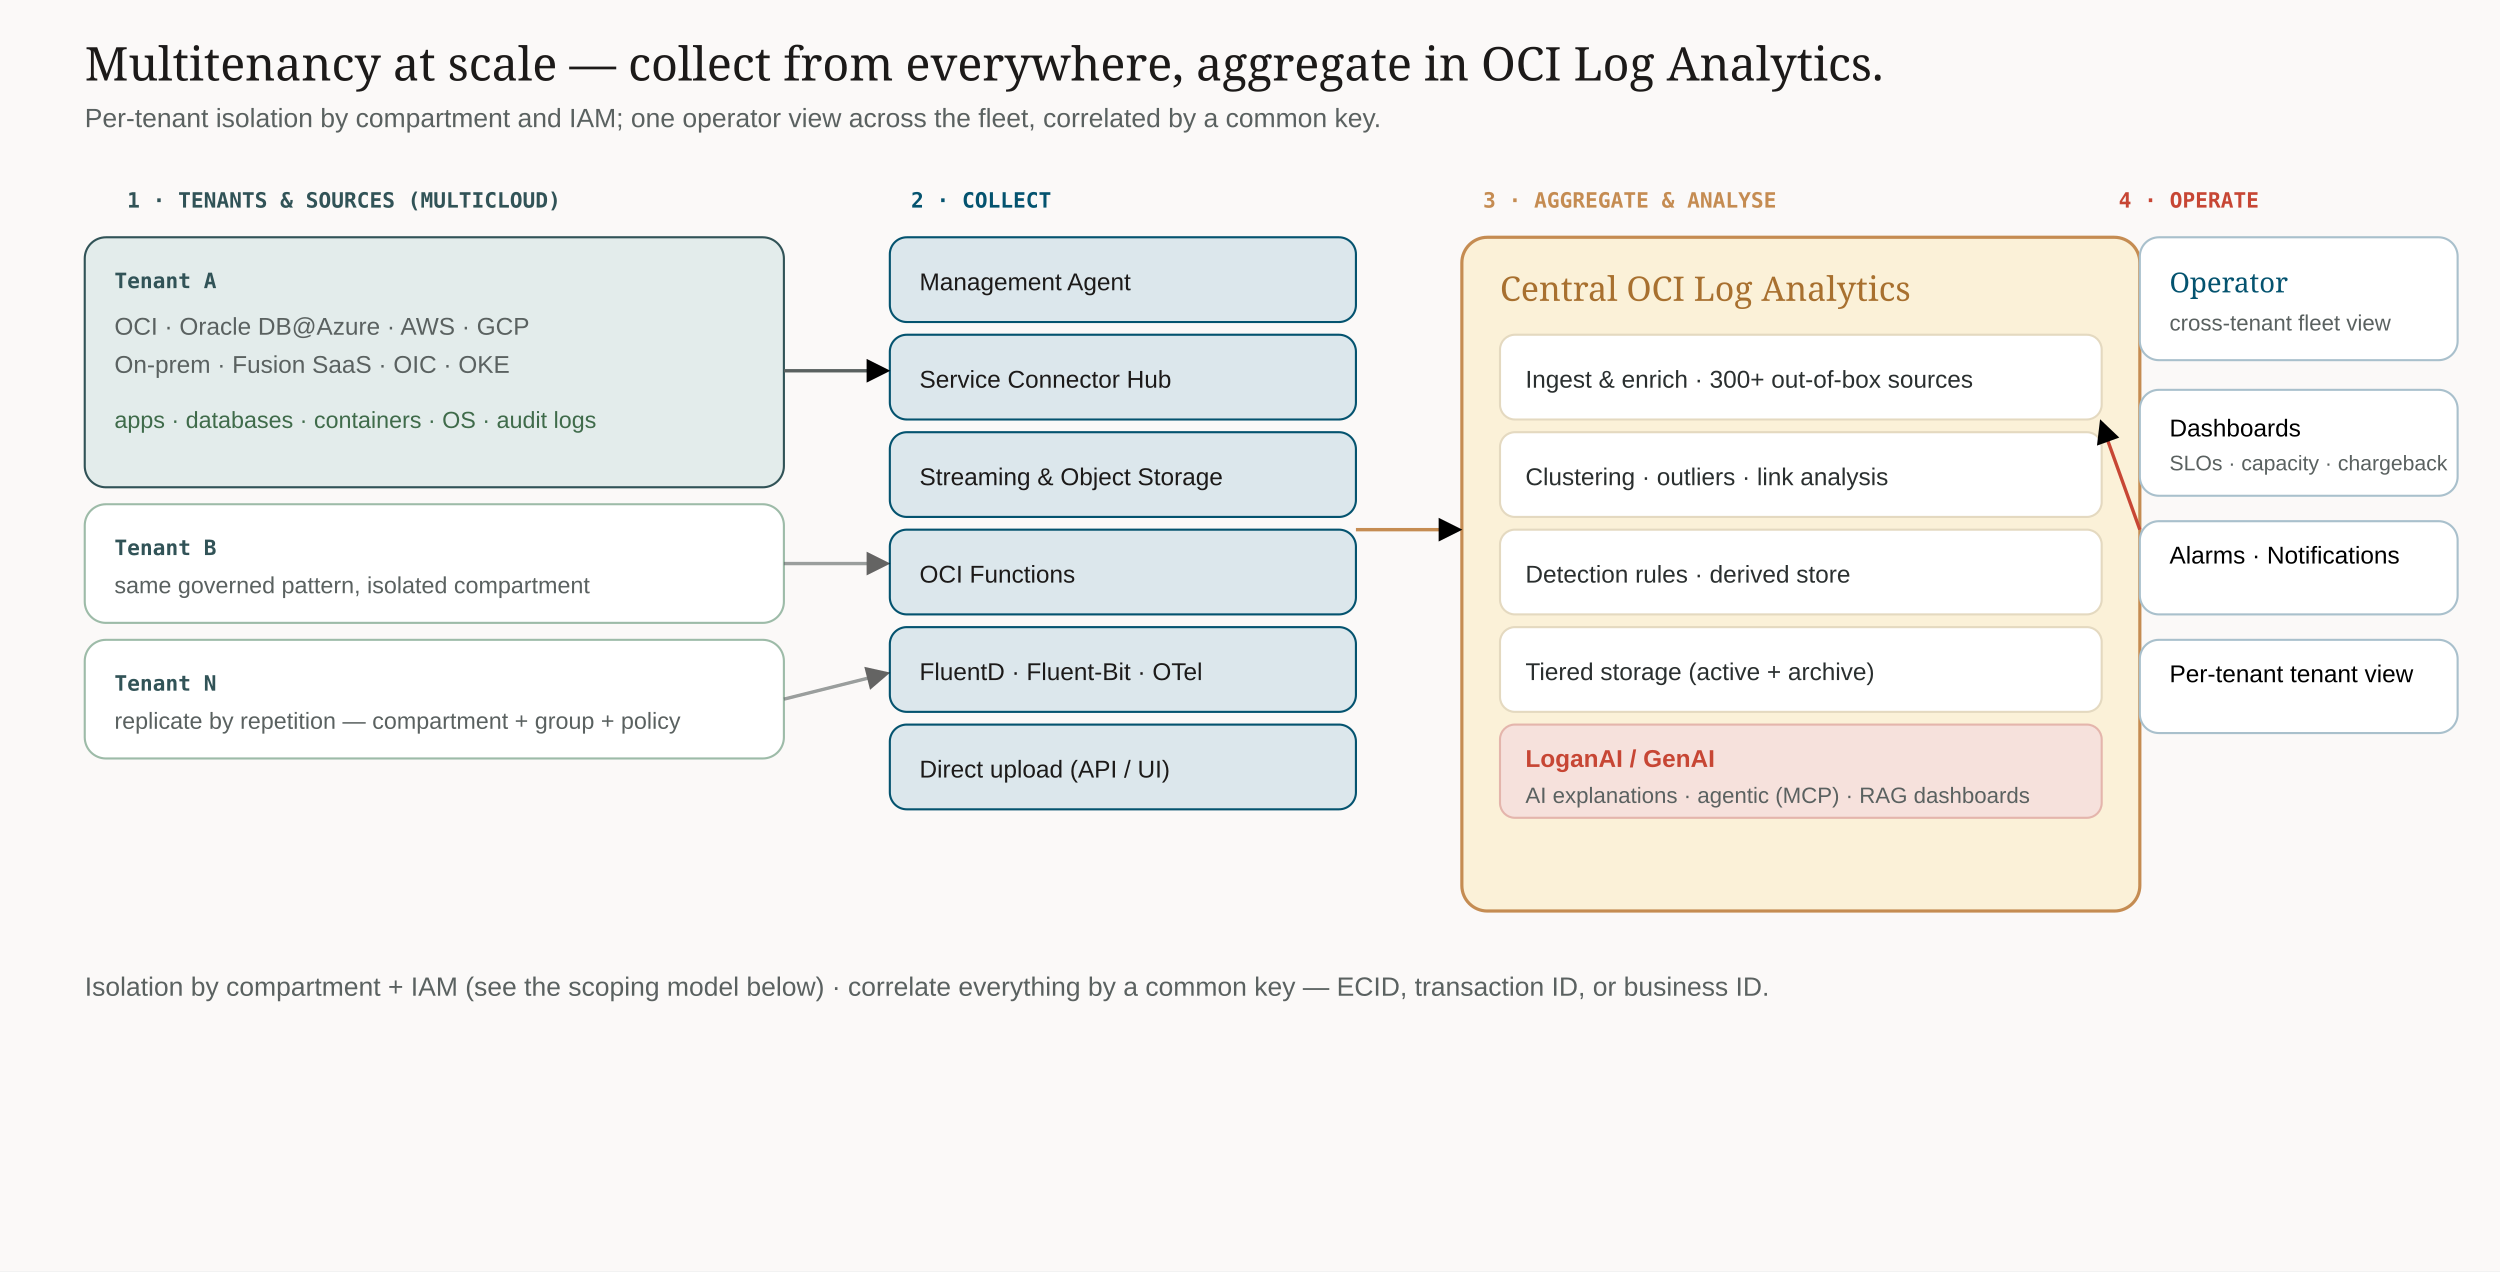
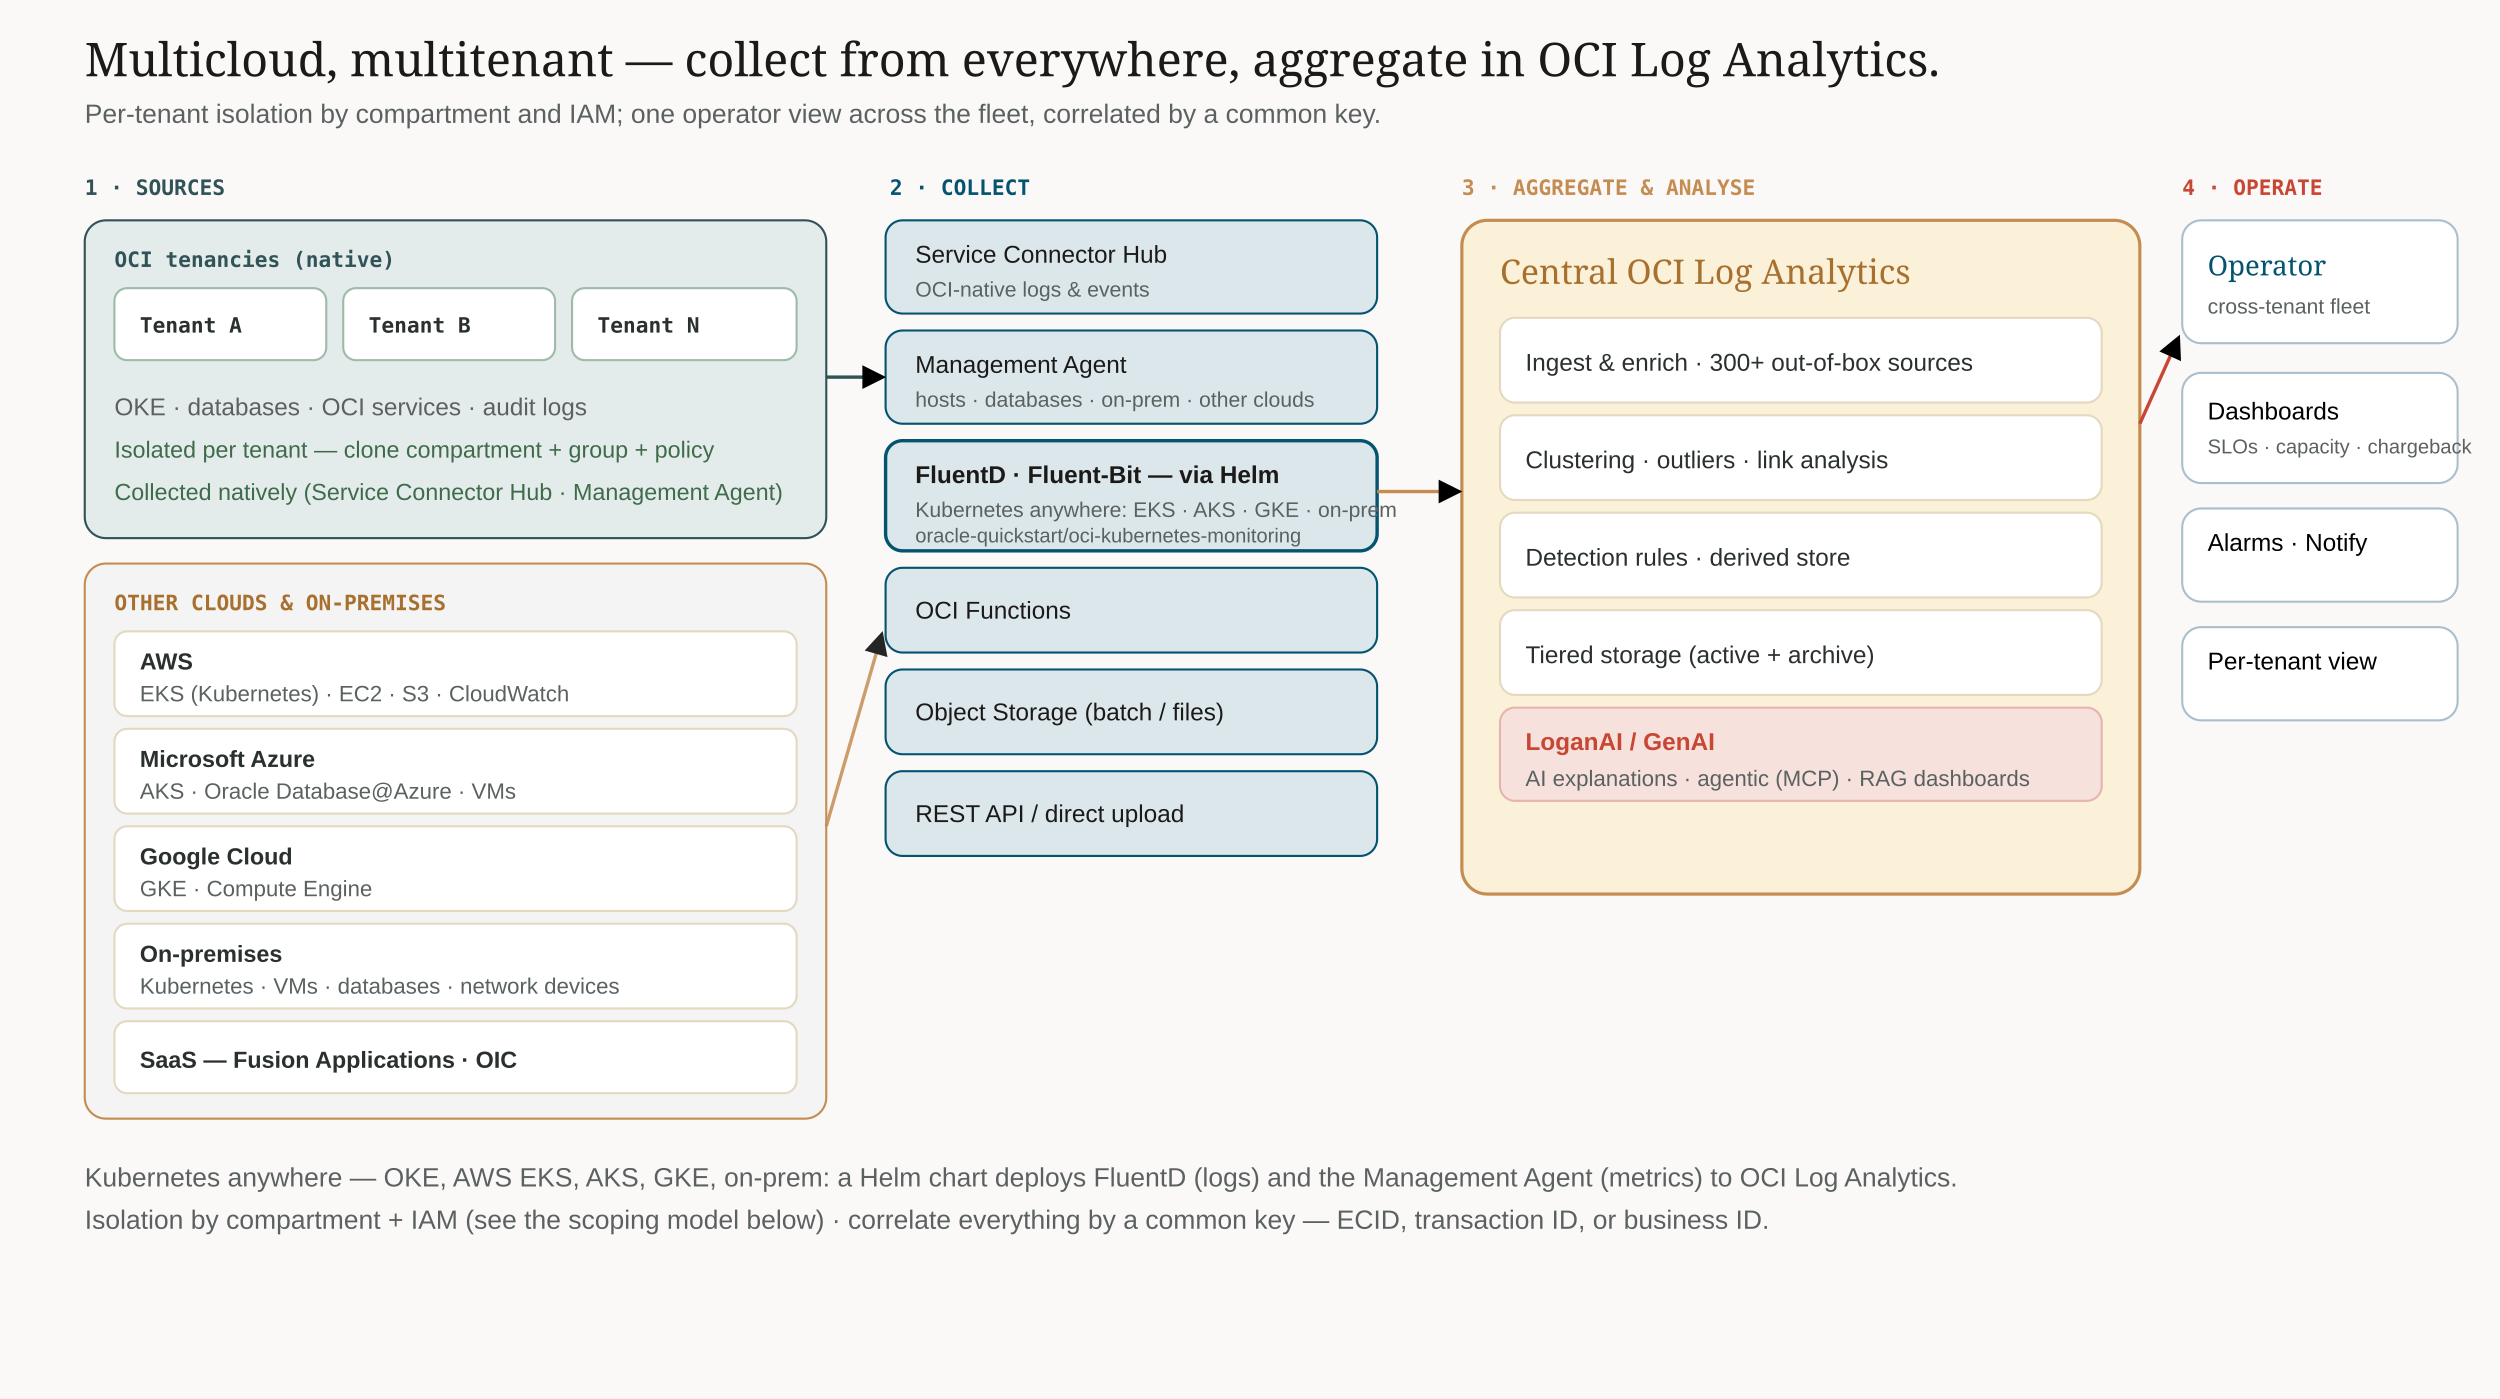
- <svg xmlns="http://www.w3.org/2000/svg" viewBox="0 0 1180 600" font-family="Figtree, Arial, sans-serif" role="img" aria-label="Multitenant observability at scale: per-tenant multicloud sources are collected by Management Agent, Service Connector Hub, Streaming and Object Storage, Functions, FluentD/Fluent-Bit and direct upload, aggregated into a central OCI Log Analytics, analysed with clustering, link analysis, detection rules and LoganAI, and surfaced to operator dashboards — with per-tenant isolation by compartment and IAM.">
+ <svg xmlns="http://www.w3.org/2000/svg" viewBox="0 0 1180 660" font-family="Figtree, Arial, sans-serif" role="img" aria-label="Multitenant, multicloud observability at scale. OCI tenancies (Tenant A, B, N — OKE, databases, OCI services, audit logs) and other clouds and on-premises (AWS with EKS, Microsoft Azure with AKS and Oracle Database@Azure, Google Cloud with GKE, on-premises Kubernetes, VMs and databases, and Fusion SaaS and OIC) are collected via Service Connector Hub, Management Agent, FluentD and Fluent-Bit deployed by Helm, OCI Functions, Object Storage, and the REST API or direct upload, aggregated into a central OCI Log Analytics with 300-plus sources, clustering, link analysis, detection rules, tiered storage and LoganAI, then surfaced to an operator cross-tenant fleet view, dashboards, alarms and per-tenant views, with per-tenant isolation by compartment and IAM.">
  <defs>
    <marker id="m" viewBox="0 0 10 10" refX="8" refY="5" markerWidth="7" markerHeight="7" orient="auto-start-reverse">
      <path d="M0 0 L10 5 L0 10 z" fill="currentColor" />
    </marker>
    <style>.t{font-family:Georgia,serif}.mut{fill:#5A6160}.mono{font-family:'JetBrains Mono',monospace;font-size:10px}</style>
  </defs>
-   <rect width="1180" height="600" fill="#FBF9F8" />
-   <text class="t" x="40" y="38" font-size="22" fill="#1C1A19">Multitenancy at scale — collect from everywhere, aggregate in OCI Log Analytics.</text>
-   <text x="40" y="60" font-size="12.5" class="mut">Per-tenant isolation by compartment and IAM; one operator view across the fleet, correlated by a common key.</text>
-   <text class="mono" x="60" y="98" fill="#315357" font-weight="700">1 · TENANTS &amp; SOURCES (MULTICLOUD)</text>
-   <text class="mono" x="430" y="98" fill="#04536F" font-weight="700">2 · COLLECT</text>
-   <text class="mono" x="700" y="98" fill="#C58C52" font-weight="700">3 · AGGREGATE &amp; ANALYSE</text>
-   <text class="mono" x="1000" y="98" fill="#C74634" font-weight="700">4 · OPERATE</text>
-   <g>
-     <g transform="translate(40,112)">
-       <rect width="330" height="118" rx="10" fill="#E3ECEB" stroke="#315357" />
-       <text class="mono" x="14" y="24" fill="#315357" font-weight="700">Tenant A</text>
-       <text x="14" y="46" font-size="11.5" class="mut">OCI · Oracle DB@Azure · AWS · GCP</text>
-       <text x="14" y="64" font-size="11.5" class="mut">On-prem · Fusion SaaS · OIC · OKE</text>
-       <text x="14" y="90" font-size="11" fill="#3F6B4A">apps · databases · containers · OS · audit logs</text>
+   <rect width="1180" height="660" fill="#FBF9F8" />
+   <text class="t" x="40" y="36" font-size="22" fill="#1C1A19">Multicloud, multitenant — collect from everywhere, aggregate in OCI Log Analytics.</text>
+   <text x="40" y="58" font-size="12.5" class="mut">Per-tenant isolation by compartment and IAM; one operator view across the fleet, correlated by a common key.</text>
+   <text class="mono" x="40" y="92" fill="#315357" font-weight="700">1 · SOURCES</text>
+   <text class="mono" x="420" y="92" fill="#04536F" font-weight="700">2 · COLLECT</text>
+   <text class="mono" x="690" y="92" fill="#C58C52" font-weight="700">3 · AGGREGATE &amp; ANALYSE</text>
+   <text class="mono" x="1030" y="92" fill="#C74634" font-weight="700">4 · OPERATE</text>
+   <g transform="translate(40,104)">
+     <rect width="350" height="150" rx="10" fill="#E3ECEB" stroke="#315357" />
+     <text class="mono" x="14" y="22" fill="#315357" font-weight="700">OCI tenancies (native)</text>
+     <g font-size="10.5" fill="#2A2F2F">
+       <g transform="translate(14,32)">
+         <rect width="100" height="34" rx="6" fill="#fff" stroke="#9DBBA8" />
+         <text x="12" y="21" class="mono" font-weight="700">Tenant A</text>
+       </g>
+       <g transform="translate(122,32)">
+         <rect width="100" height="34" rx="6" fill="#fff" stroke="#9DBBA8" />
+         <text x="12" y="21" class="mono" font-weight="700">Tenant B</text>
+       </g>
+       <g transform="translate(230,32)">
+         <rect width="106" height="34" rx="6" fill="#fff" stroke="#9DBBA8" />
+         <text x="12" y="21" class="mono" font-weight="700">Tenant N</text>
+       </g>
    </g>
-     <g transform="translate(40,238)">
-       <rect width="330" height="56" rx="10" fill="#fff" stroke="#9DBBA8" />
-       <text class="mono" x="14" y="24" fill="#315357" font-weight="700">Tenant B</text>
-       <text x="14" y="42" font-size="11" class="mut">same governed pattern, isolated compartment</text>
-     </g>
-     <g transform="translate(40,302)">
-       <rect width="330" height="56" rx="10" fill="#fff" stroke="#9DBBA8" />
-       <text class="mono" x="14" y="24" fill="#315357" font-weight="700">Tenant N</text>
-       <text x="14" y="42" font-size="11" class="mut">replicate by repetition — compartment + group + policy</text>
+     <text x="14" y="92" font-size="11.5" class="mut">OKE · databases · OCI services · audit logs</text>
+     <text x="14" y="112" font-size="11" fill="#3F6B4A">Isolated per tenant — clone compartment + group + policy</text>
+     <text x="14" y="132" font-size="11" fill="#3F6B4A">Collected natively (Service Connector Hub · Management Agent)</text>
+   </g>
+   <g transform="translate(40,266)">
+     <rect width="350" height="262" rx="10" fill="#F3F4F3" stroke="#C58C52" />
+     <text class="mono" x="14" y="22" fill="#A8702F" font-weight="700">OTHER CLOUDS &amp; ON-PREMISES</text>
+     <g font-size="11" fill="#2A2F2F">
+       <g transform="translate(14,32)">
+         <rect width="322" height="40" rx="6" fill="#fff" stroke="#E4D9C0" />
+         <text x="12" y="18" font-weight="700">AWS</text>
+         <text x="12" y="33" class="mut" font-size="10.5">EKS (Kubernetes) · EC2 · S3 · CloudWatch</text>
+       </g>
+       <g transform="translate(14,78)">
+         <rect width="322" height="40" rx="6" fill="#fff" stroke="#E4D9C0" />
+         <text x="12" y="18" font-weight="700">Microsoft Azure</text>
+         <text x="12" y="33" class="mut" font-size="10.5">AKS · Oracle Database@Azure · VMs</text>
+       </g>
+       <g transform="translate(14,124)">
+         <rect width="322" height="40" rx="6" fill="#fff" stroke="#E4D9C0" />
+         <text x="12" y="18" font-weight="700">Google Cloud</text>
+         <text x="12" y="33" class="mut" font-size="10.5">GKE · Compute Engine</text>
+       </g>
+       <g transform="translate(14,170)">
+         <rect width="322" height="40" rx="6" fill="#fff" stroke="#E4D9C0" />
+         <text x="12" y="18" font-weight="700">On-premises</text>
+         <text x="12" y="33" class="mut" font-size="10.5">Kubernetes · VMs · databases · network devices</text>
+       </g>
+       <g transform="translate(14,216)">
+         <rect width="322" height="34" rx="6" fill="#fff" stroke="#E4D9C0" />
+         <text x="12" y="22" font-weight="700">SaaS — Fusion Applications · OIC</text>
+       </g>
    </g>
  </g>
  <g font-size="11.5" fill="#1C1A19">
-     <g transform="translate(420,112)">
-       <rect width="220" height="40" rx="8" fill="#DCE7EC" stroke="#04536F" />
-       <text x="14" y="25">Management Agent</text>
+     <g transform="translate(418,104)">
+       <rect width="232" height="44" rx="8" fill="#DCE7EC" stroke="#04536F" />
+       <text x="14" y="20">Service Connector Hub</text>
+       <text x="14" y="36" class="mut" font-size="10">OCI-native logs &amp; events</text>
    </g>
-     <g transform="translate(420,158)">
-       <rect width="220" height="40" rx="8" fill="#DCE7EC" stroke="#04536F" />
-       <text x="14" y="25">Service Connector Hub</text>
+     <g transform="translate(418,156)">
+       <rect width="232" height="44" rx="8" fill="#DCE7EC" stroke="#04536F" />
+       <text x="14" y="20">Management Agent</text>
+       <text x="14" y="36" class="mut" font-size="10">hosts · databases · on-prem · other clouds</text>
    </g>
-     <g transform="translate(420,204)">
-       <rect width="220" height="40" rx="8" fill="#DCE7EC" stroke="#04536F" />
-       <text x="14" y="25">Streaming &amp; Object Storage</text>
+     <g transform="translate(418,208)">
+       <rect width="232" height="52" rx="8" fill="#DCE7EC" stroke="#04536F" stroke-width="1.6" />
+       <text x="14" y="20" font-weight="600">FluentD · Fluent-Bit — via Helm</text>
+       <text x="14" y="36" class="mut" font-size="10">Kubernetes anywhere: EKS · AKS · GKE · on-prem</text>
+       <text x="14" y="48" class="mut" font-size="9.5">oracle-quickstart/oci-kubernetes-monitoring</text>
    </g>
-     <g transform="translate(420,250)">
-       <rect width="220" height="40" rx="8" fill="#DCE7EC" stroke="#04536F" />
-       <text x="14" y="25">OCI Functions</text>
+     <g transform="translate(418,268)">
+       <rect width="232" height="40" rx="8" fill="#DCE7EC" stroke="#04536F" />
+       <text x="14" y="24">OCI Functions</text>
    </g>
-     <g transform="translate(420,296)">
-       <rect width="220" height="40" rx="8" fill="#DCE7EC" stroke="#04536F" />
-       <text x="14" y="25">FluentD · Fluent-Bit · OTel</text>
+     <g transform="translate(418,316)">
+       <rect width="232" height="40" rx="8" fill="#DCE7EC" stroke="#04536F" />
+       <text x="14" y="24">Object Storage (batch / files)</text>
    </g>
-     <g transform="translate(420,342)">
-       <rect width="220" height="40" rx="8" fill="#DCE7EC" stroke="#04536F" />
-       <text x="14" y="25">Direct upload (API / UI)</text>
+     <g transform="translate(418,364)">
+       <rect width="232" height="40" rx="8" fill="#DCE7EC" stroke="#04536F" />
+       <text x="14" y="24">REST API / direct upload</text>
    </g>
  </g>
-   <g transform="translate(690,112)">
+   <g transform="translate(690,104)">
    <rect width="320" height="318" rx="12" fill="#FBF1D8" stroke="#C58C52" stroke-width="1.5" />
    <text class="t" x="18" y="30" font-size="16" fill="#A8702F">Central OCI Log Analytics</text>
    <g font-size="11.5" fill="#2A2F2F">
      <g transform="translate(18,46)">
        <rect width="284" height="40" rx="7" fill="#fff" stroke="#E4D9C0" />
        <text x="12" y="25">Ingest &amp; enrich · 300+ out-of-box sources</text>
      </g>
      <g transform="translate(18,92)">
        <rect width="284" height="40" rx="7" fill="#fff" stroke="#E4D9C0" />
        <text x="12" y="25">Clustering · outliers · link analysis</text>
      </g>
      <g transform="translate(18,138)">
        <rect width="284" height="40" rx="7" fill="#fff" stroke="#E4D9C0" />
        <text x="12" y="25">Detection rules · derived store</text>
      </g>
      <g transform="translate(18,184)">
        <rect width="284" height="40" rx="7" fill="#fff" stroke="#E4D9C0" />
        <text x="12" y="25">Tiered storage (active + archive)</text>
      </g>
      <g transform="translate(18,230)">
        <rect width="284" height="44" rx="7" fill="#F6E1DC" stroke="#E4B5AC" />
        <text x="12" y="20" fill="#C74634" font-weight="700">LoganAI / GenAI</text>
        <text x="12" y="37" font-size="10.5" class="mut">AI explanations · agentic (MCP) · RAG dashboards</text>
      </g>
    </g>
  </g>
-   <g transform="translate(1010,112)">
+   <g transform="translate(1030,104)">
    <g transform="translate(0,0)">
-       <rect width="150" height="58" rx="9" fill="#fff" stroke="#A9C0CC" />
-       <text class="t" x="14" y="26" font-size="13" fill="#04536F">Operator</text>
-       <text x="14" y="44" font-size="10.5" class="mut">cross-tenant fleet view</text>
+       <rect width="130" height="58" rx="9" fill="#fff" stroke="#A9C0CC" />
+       <text class="t" x="12" y="26" font-size="13" fill="#04536F">Operator</text>
+       <text x="12" y="44" font-size="10" class="mut">cross-tenant fleet</text>
    </g>
    <g transform="translate(0,72)">
-       <rect width="150" height="50" rx="9" fill="#fff" stroke="#A9C0CC" />
-       <text x="14" y="22" font-size="11.5">Dashboards</text>
-       <text x="14" y="38" font-size="10" class="mut">SLOs · capacity · chargeback</text>
+       <rect width="130" height="52" rx="9" fill="#fff" stroke="#A9C0CC" />
+       <text x="12" y="22" font-size="11.5">Dashboards</text>
+       <text x="12" y="38" font-size="9.5" class="mut">SLOs · capacity · chargeback</text>
    </g>
-     <g transform="translate(0,134)">
-       <rect width="150" height="44" rx="9" fill="#fff" stroke="#A9C0CC" />
-       <text x="14" y="20" font-size="11.5">Alarms · Notifications</text>
+     <g transform="translate(0,136)">
+       <rect width="130" height="44" rx="9" fill="#fff" stroke="#A9C0CC" />
+       <text x="12" y="20" font-size="11.5">Alarms · Notify</text>
    </g>
-     <g transform="translate(0,190)">
-       <rect width="150" height="44" rx="9" fill="#fff" stroke="#A9C0CC" />
-       <text x="14" y="20" font-size="11.5">Per-tenant tenant view</text>
+     <g transform="translate(0,192)">
+       <rect width="130" height="44" rx="9" fill="#fff" stroke="#A9C0CC" />
+       <text x="12" y="20" font-size="11.5">Per-tenant view</text>
    </g>
  </g>
  <g fill="none" stroke-width="1.6">
-     <path d="M370 175 L418 175" stroke="#5A6160" marker-end="url(#m)" color="#5A6160" />
-     <path d="M370 266 L418 266" stroke="#5A6160" marker-end="url(#m)" color="#5A6160" opacity=".6" />
-     <path d="M370 330 L418 318" stroke="#5A6160" marker-end="url(#m)" color="#5A6160" opacity=".6" />
-     <path d="M640 250 L688 250" stroke="#C58C52" marker-end="url(#m)" color="#C58C52" />
-     <path d="M1010 250 L992 200" stroke="#C74634" marker-end="url(#m)" color="#C74634" />
+     <path d="M390 178 L416 178" stroke="#315357" marker-end="url(#m)" color="#315357" />
+     <path d="M390 390 L416 300" stroke="#C58C52" marker-end="url(#m)" color="#C58C52" opacity=".85" />
+     <path d="M650 232 L688 232" stroke="#C58C52" marker-end="url(#m)" color="#C58C52" />
+     <path d="M1010 200 L1028 160" stroke="#C74634" marker-end="url(#m)" color="#C74634" />
  </g>
-   <text x="40" y="470" font-size="12.5" class="mut">Isolation by compartment + IAM (see the scoping model below) · correlate everything by a common key — ECID, transaction ID, or business ID.</text>
+   <text x="40" y="560" font-size="12.5" class="mut">Kubernetes anywhere — OKE, AWS EKS, AKS, GKE, on-prem: a Helm chart deploys FluentD (logs) and the Management Agent (metrics) to OCI Log Analytics.</text>
+   <text x="40" y="580" font-size="12.5" class="mut">Isolation by compartment + IAM (see the scoping model below) · correlate everything by a common key — ECID, transaction ID, or business ID.</text>
</svg>
